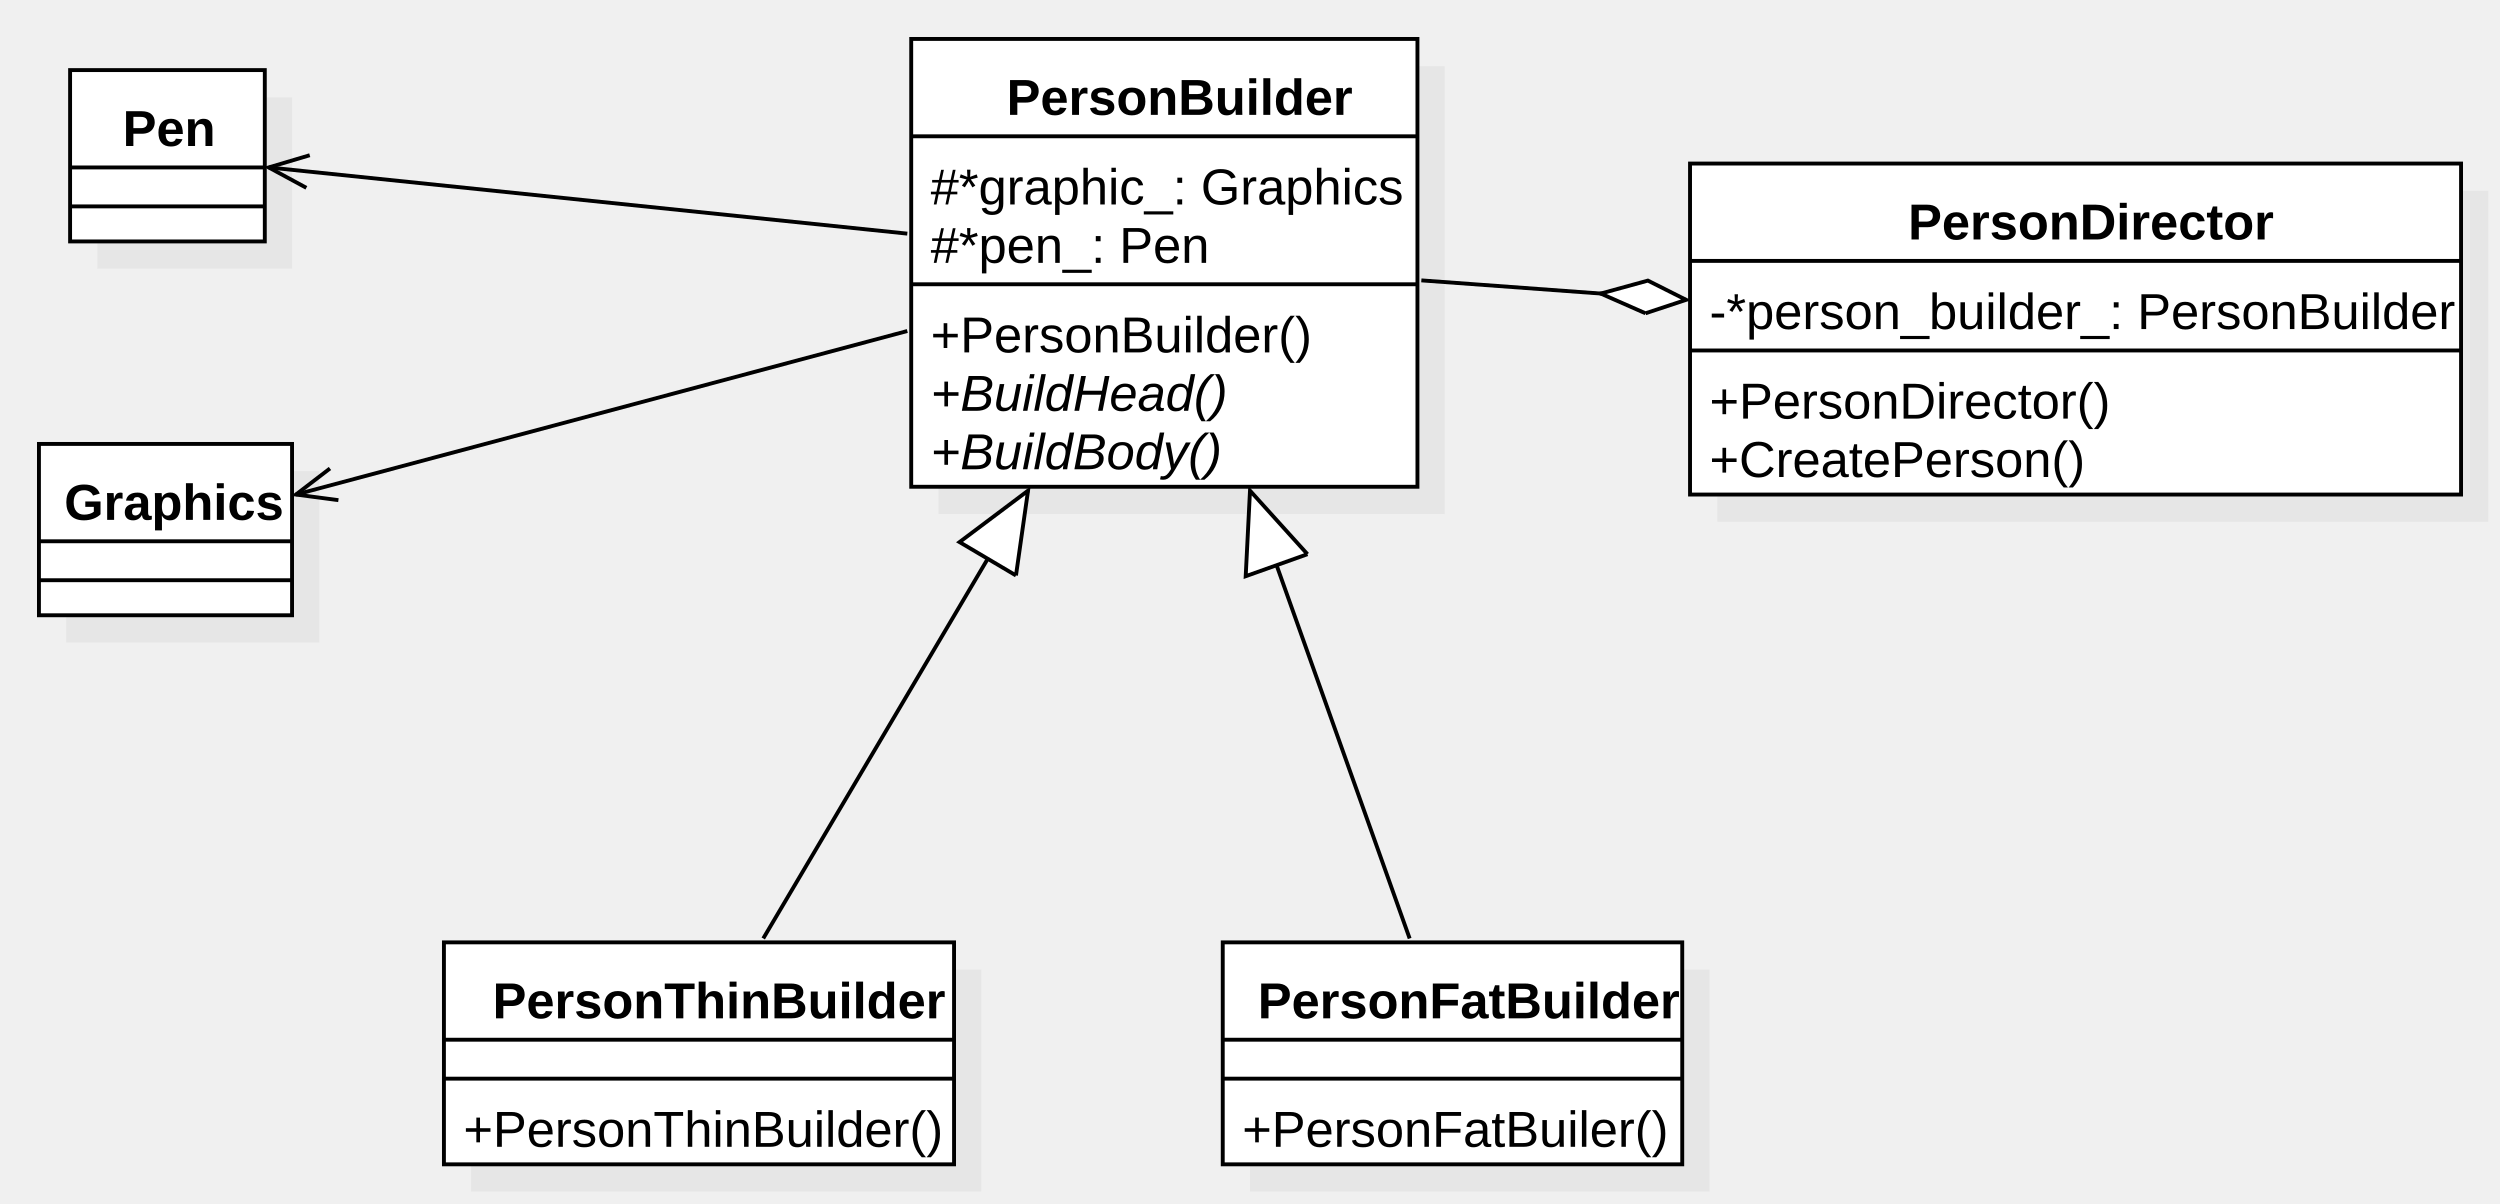
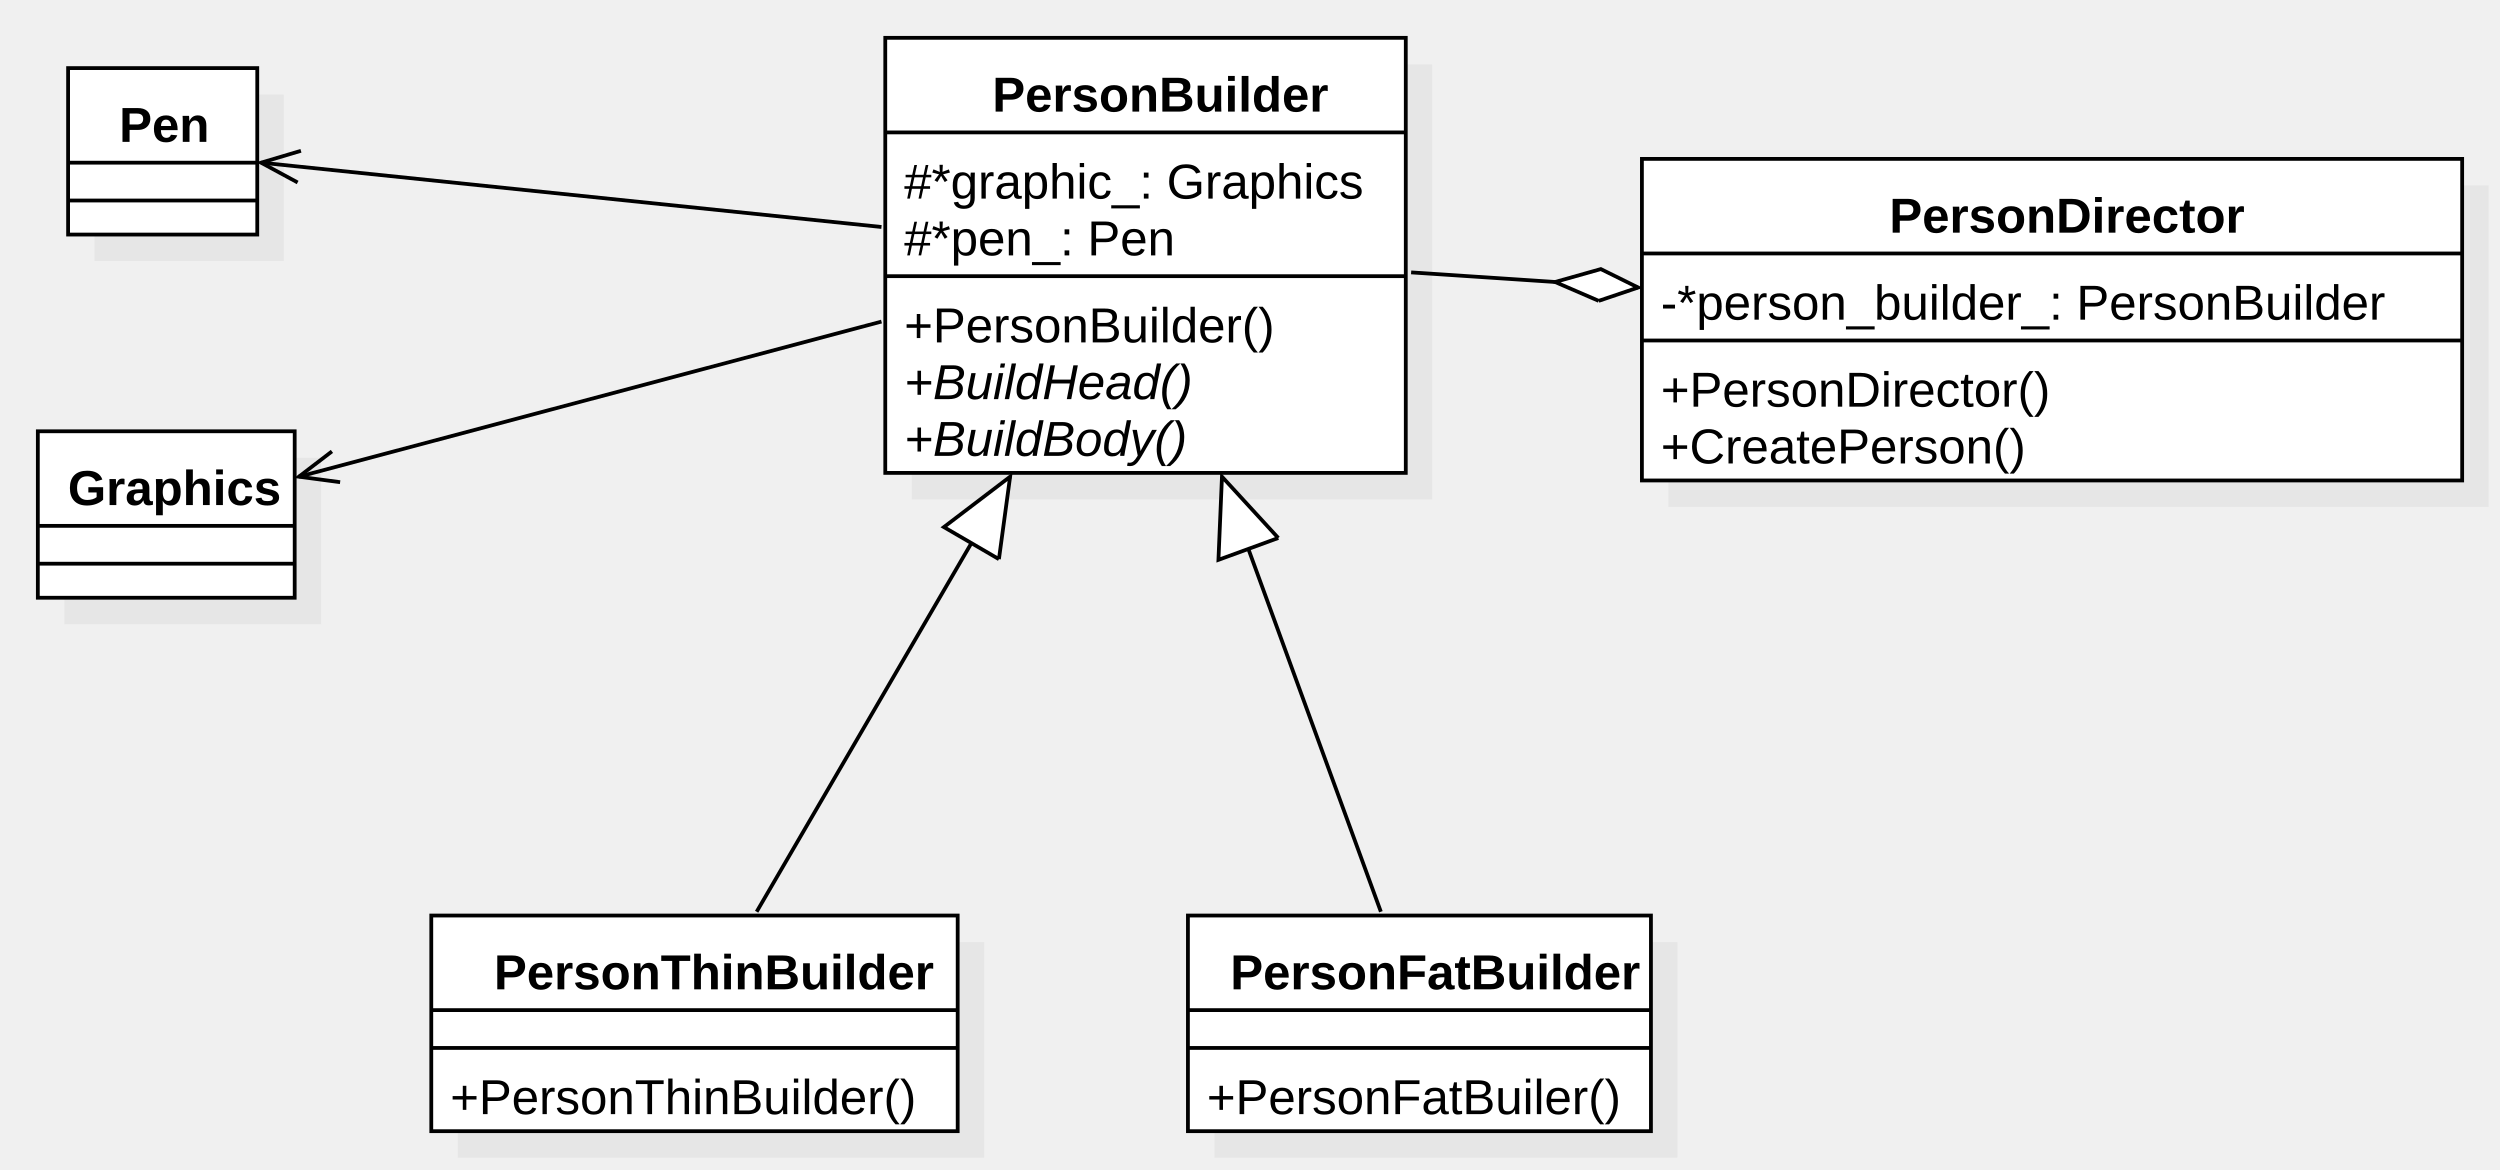
- <svg xmlns="http://www.w3.org/2000/svg" version="1.1" width="642" height="309">
+ <svg xmlns="http://www.w3.org/2000/svg" version="1.1" width="660.816" height="309">
  <defs />
  <g>
    <g transform="translate(-126,-134) scale(1,1)">
      <rect fill="#C0C0C0" stroke="none" x="151" y="159" width="50" height="44" opacity="0.2" />
    </g>
    <g transform="translate(-126,-134) scale(1,1)">
      <rect fill="#ffffff" stroke="none" x="144" y="152" width="50" height="44" />
    </g>
    <g transform="translate(-126,-134) scale(1,1)">
      <path fill="none" stroke="#000000" d="M 144 152 L 194 152 L 194 196 L 144 196 L 144 152 Z Z" stroke-miterlimit="10" />
    </g>
    <g transform="translate(-126,-134) scale(1,1)">
      <path fill="none" stroke="#000000" d="M 144 177 L 194 177" stroke-miterlimit="10" />
    </g>
    <g transform="translate(-126,-134) scale(1,1)">
      <path fill="none" stroke="#000000" d="M 144 187 L 194 187" stroke-miterlimit="10" />
    </g>
    <g transform="translate(-126,-134) scale(1,1)">
      <g>
        <path fill="none" stroke="none" />
        <text fill="#000000" stroke="none" font-family="Arial" font-size="13px" font-style="normal" font-weight="bold" text-decoration="none" x="157.5" y="171.5">Pen</text>
      </g>
    </g>
    <g transform="translate(-126,-134) scale(1,1)">
-       <rect fill="#C0C0C0" stroke="none" x="143" y="255" width="65" height="44" opacity="0.2" />
-     </g>
-     <g transform="translate(-126,-134) scale(1,1)">
-       <rect fill="#ffffff" stroke="none" x="136" y="248" width="65" height="44" />
-     </g>
-     <g transform="translate(-126,-134) scale(1,1)">
-       <path fill="none" stroke="#000000" d="M 136 248 L 201 248 L 201 292 L 136 292 L 136 248 Z Z" stroke-miterlimit="10" />
-     </g>
-     <g transform="translate(-126,-134) scale(1,1)">
-       <path fill="none" stroke="#000000" d="M 136 273 L 201 273" stroke-miterlimit="10" />
-     </g>
-     <g transform="translate(-126,-134) scale(1,1)">
-       <path fill="none" stroke="#000000" d="M 136 283 L 201 283" stroke-miterlimit="10" />
-     </g>
-     <g transform="translate(-126,-134) scale(1,1)">
-       <g>
-         <path fill="none" stroke="none" />
-         <text fill="#000000" stroke="none" font-family="Arial" font-size="13px" font-style="normal" font-weight="bold" text-decoration="none" x="142.5" y="267.5">Graphics</text>
-       </g>
-     </g>
-     <g transform="translate(-126,-134) scale(1,1)">
-       <rect fill="#C0C0C0" stroke="none" x="367" y="151" width="130" height="115" opacity="0.2" />
-     </g>
-     <g transform="translate(-126,-134) scale(1,1)">
-       <rect fill="#ffffff" stroke="none" x="360" y="144" width="130" height="115" />
-     </g>
-     <g transform="translate(-126,-134) scale(1,1)">
-       <path fill="none" stroke="#000000" d="M 360 144 L 490 144 L 490 259 L 360 259 L 360 144 Z Z" stroke-miterlimit="10" />
-     </g>
-     <g transform="translate(-126,-134) scale(1,1)">
-       <path fill="none" stroke="#000000" d="M 360 169 L 490 169" stroke-miterlimit="10" />
-     </g>
-     <g transform="translate(-126,-134) scale(1,1)">
-       <path fill="none" stroke="#000000" d="M 360 207 L 490 207" stroke-miterlimit="10" />
-     </g>
-     <g transform="translate(-126,-134) scale(1,1)">
-       <g>
-         <path fill="none" stroke="none" />
-         <text fill="#000000" stroke="none" font-family="Arial" font-size="13px" font-style="normal" font-weight="bold" text-decoration="none" x="384.5" y="163.5">PersonBuilder</text>
+       <rect fill="#C0C0C0" stroke="none" x="143" y="255" width="67.894" height="44" opacity="0.2" />
+     </g>
+     <g transform="translate(-126,-134) scale(1,1)">
+       <rect fill="#ffffff" stroke="none" x="136" y="248" width="67.894" height="44" />
+     </g>
+     <g transform="translate(-126,-134) scale(1,1)">
+       <path fill="none" stroke="#000000" d="M 136 248 L 203.894 248 L 203.894 292 L 136 292 L 136 248 Z Z" stroke-miterlimit="10" />
+     </g>
+     <g transform="translate(-126,-134) scale(1,1)">
+       <path fill="none" stroke="#000000" d="M 136 273 L 203.894 273" stroke-miterlimit="10" />
+     </g>
+     <g transform="translate(-126,-134) scale(1,1)">
+       <path fill="none" stroke="#000000" d="M 136 283 L 203.894 283" stroke-miterlimit="10" />
+     </g>
+     <g transform="translate(-126,-134) scale(1,1)">
+       <g>
+         <path fill="none" stroke="none" />
+         <text fill="#000000" stroke="none" font-family="Arial" font-size="13px" font-style="normal" font-weight="bold" text-decoration="none" x="143.947" y="267.5">Graphics</text>
+       </g>
+     </g>
+     <g transform="translate(-126,-134) scale(1,1)">
+       <rect fill="#C0C0C0" stroke="none" x="367" y="151" width="137.584" height="115" opacity="0.2" />
+     </g>
+     <g transform="translate(-126,-134) scale(1,1)">
+       <rect fill="#ffffff" stroke="none" x="360" y="144" width="137.584" height="115" />
+     </g>
+     <g transform="translate(-126,-134) scale(1,1)">
+       <path fill="none" stroke="#000000" d="M 360 144 L 497.584 144 L 497.584 259 L 360 259 L 360 144 Z Z" stroke-miterlimit="10" />
+     </g>
+     <g transform="translate(-126,-134) scale(1,1)">
+       <path fill="none" stroke="#000000" d="M 360 169 L 497.584 169" stroke-miterlimit="10" />
+     </g>
+     <g transform="translate(-126,-134) scale(1,1)">
+       <path fill="none" stroke="#000000" d="M 360 207 L 497.584 207" stroke-miterlimit="10" />
+     </g>
+     <g transform="translate(-126,-134) scale(1,1)">
+       <g>
+         <path fill="none" stroke="none" />
+         <text fill="#000000" stroke="none" font-family="Arial" font-size="13px" font-style="normal" font-weight="bold" text-decoration="none" x="388.292" y="163.5">PersonBuilder</text>
      </g>
    </g>
    <g transform="translate(-126,-134) scale(1,1)">
      <g>
        <path fill="none" stroke="none" />
        <text fill="#000000" stroke="none" font-family="Arial" font-size="13px" font-style="normal" font-weight="normal" text-decoration="none" x="365" y="186.5">#*graphic_: Graphics</text>
      </g>
    </g>
    <g transform="translate(-126,-134) scale(1,1)">
      <g>
        <path fill="none" stroke="none" />
        <text fill="#000000" stroke="none" font-family="Arial" font-size="13px" font-style="normal" font-weight="normal" text-decoration="none" x="365" y="201.5">#*pen_: Pen</text>
      </g>
    </g>
    <g transform="translate(-126,-134) scale(1,1)">
      <g>
        <path fill="none" stroke="none" />
        <text fill="#000000" stroke="none" font-family="Arial" font-size="13px" font-style="normal" font-weight="normal" text-decoration="none" x="365" y="224.5">+PersonBuilder()</text>
      </g>
    </g>
    <g transform="translate(-126,-134) scale(1,1)">
      <g>
        <path fill="none" stroke="none" />
        <text fill="#000000" stroke="none" font-family="Arial" font-size="13px" font-style="italic" font-weight="normal" text-decoration="none" x="365" y="239.5">+BuildHead()</text>
      </g>
    </g>
    <g transform="translate(-126,-134) scale(1,1)">
      <g>
        <path fill="none" stroke="none" />
        <text fill="#000000" stroke="none" font-family="Arial" font-size="13px" font-style="italic" font-weight="normal" text-decoration="none" x="365" y="254.5">+BuildBody()</text>
      </g>
    </g>
    <g transform="translate(-126,-134) scale(1,1)">
-       <rect fill="#C0C0C0" stroke="none" x="247" y="383" width="131" height="57" opacity="0.2" />
-     </g>
-     <g transform="translate(-126,-134) scale(1,1)">
-       <rect fill="#ffffff" stroke="none" x="240" y="376" width="131" height="57" />
-     </g>
-     <g transform="translate(-126,-134) scale(1,1)">
-       <path fill="none" stroke="#000000" d="M 240 376 L 371 376 L 371 433 L 240 433 L 240 376 Z Z" stroke-miterlimit="10" />
-     </g>
-     <g transform="translate(-126,-134) scale(1,1)">
-       <path fill="none" stroke="#000000" d="M 240 401 L 371 401" stroke-miterlimit="10" />
-     </g>
-     <g transform="translate(-126,-134) scale(1,1)">
-       <path fill="none" stroke="#000000" d="M 240 411 L 371 411" stroke-miterlimit="10" />
-     </g>
-     <g transform="translate(-126,-134) scale(1,1)">
-       <g>
-         <path fill="none" stroke="none" />
-         <text fill="#000000" stroke="none" font-family="Arial" font-size="13px" font-style="normal" font-weight="bold" text-decoration="none" x="252.5" y="395.5">PersonThinBuilder</text>
+       <rect fill="#C0C0C0" stroke="none" x="247" y="383" width="139.14" height="57" opacity="0.2" />
+     </g>
+     <g transform="translate(-126,-134) scale(1,1)">
+       <rect fill="#ffffff" stroke="none" x="240" y="376" width="139.14" height="57" />
+     </g>
+     <g transform="translate(-126,-134) scale(1,1)">
+       <path fill="none" stroke="#000000" d="M 240 376 L 379.14 376 L 379.14 433 L 240 433 L 240 376 Z Z" stroke-miterlimit="10" />
+     </g>
+     <g transform="translate(-126,-134) scale(1,1)">
+       <path fill="none" stroke="#000000" d="M 240 401 L 379.14 401" stroke-miterlimit="10" />
+     </g>
+     <g transform="translate(-126,-134) scale(1,1)">
+       <path fill="none" stroke="#000000" d="M 240 411 L 379.14 411" stroke-miterlimit="10" />
+     </g>
+     <g transform="translate(-126,-134) scale(1,1)">
+       <g>
+         <path fill="none" stroke="none" />
+         <text fill="#000000" stroke="none" font-family="Arial" font-size="13px" font-style="normal" font-weight="bold" text-decoration="none" x="256.57" y="395.5">PersonThinBuilder</text>
      </g>
    </g>
    <g transform="translate(-126,-134) scale(1,1)">
      <g>
        <path fill="none" stroke="none" />
        <text fill="#000000" stroke="none" font-family="Arial" font-size="13px" font-style="normal" font-weight="normal" text-decoration="none" x="245" y="428.5">+PersonThinBuilder()</text>
      </g>
    </g>
    <g transform="translate(-126,-134) scale(1,1)">
-       <rect fill="#C0C0C0" stroke="none" x="447" y="383" width="118" height="57" opacity="0.2" />
-     </g>
-     <g transform="translate(-126,-134) scale(1,1)">
-       <rect fill="#ffffff" stroke="none" x="440" y="376" width="118" height="57" />
-     </g>
-     <g transform="translate(-126,-134) scale(1,1)">
-       <path fill="none" stroke="#000000" d="M 440 376 L 558 376 L 558 433 L 440 433 L 440 376 Z Z" stroke-miterlimit="10" />
-     </g>
-     <g transform="translate(-126,-134) scale(1,1)">
-       <path fill="none" stroke="#000000" d="M 440 401 L 558 401" stroke-miterlimit="10" />
-     </g>
-     <g transform="translate(-126,-134) scale(1,1)">
-       <path fill="none" stroke="#000000" d="M 440 411 L 558 411" stroke-miterlimit="10" />
-     </g>
-     <g transform="translate(-126,-134) scale(1,1)">
-       <g>
-         <path fill="none" stroke="none" />
-         <text fill="#000000" stroke="none" font-family="Arial" font-size="13px" font-style="normal" font-weight="bold" text-decoration="none" x="449" y="395.5">PersonFatBuilder</text>
+       <rect fill="#C0C0C0" stroke="none" x="447" y="383" width="122.388" height="57" opacity="0.2" />
+     </g>
+     <g transform="translate(-126,-134) scale(1,1)">
+       <rect fill="#ffffff" stroke="none" x="440" y="376" width="122.388" height="57" />
+     </g>
+     <g transform="translate(-126,-134) scale(1,1)">
+       <path fill="none" stroke="#000000" d="M 440 376 L 562.388 376 L 562.388 433 L 440 433 L 440 376 Z Z" stroke-miterlimit="10" />
+     </g>
+     <g transform="translate(-126,-134) scale(1,1)">
+       <path fill="none" stroke="#000000" d="M 440 401 L 562.388 401" stroke-miterlimit="10" />
+     </g>
+     <g transform="translate(-126,-134) scale(1,1)">
+       <path fill="none" stroke="#000000" d="M 440 411 L 562.388 411" stroke-miterlimit="10" />
+     </g>
+     <g transform="translate(-126,-134) scale(1,1)">
+       <g>
+         <path fill="none" stroke="none" />
+         <text fill="#000000" stroke="none" font-family="Arial" font-size="13px" font-style="normal" font-weight="bold" text-decoration="none" x="451.194" y="395.5">PersonFatBuilder</text>
      </g>
    </g>
    <g transform="translate(-126,-134) scale(1,1)">
      <g>
        <path fill="none" stroke="none" />
        <text fill="#000000" stroke="none" font-family="Arial" font-size="13px" font-style="normal" font-weight="normal" text-decoration="none" x="445" y="428.5">+PersonFatBuiler()</text>
      </g>
    </g>
    <g transform="translate(-126,-134) scale(1,1)">
-       <path fill="none" stroke="#000000" d="M 322 375 L 390 260" stroke-miterlimit="10" />
-     </g>
-     <g transform="translate(-126,-134) scale(1,1)">
-       <path fill="#FFFFFF" stroke="none" d="M 386.902 281.781 L 390 260 L 372.408 273.21" />
-     </g>
-     <g transform="translate(-126,-134) scale(1,1)">
-       <path fill="none" stroke="#000000" d="M 386.902 281.781 L 390 260 L 372.408 273.21 L 386.902 281.781" stroke-miterlimit="10" />
-     </g>
-     <g transform="translate(-126,-134) scale(1,1)">
-       <path fill="none" stroke="#000000" d="M 488 375 L 447 260" stroke-miterlimit="10" />
-     </g>
-     <g transform="translate(-126,-134) scale(1,1)">
-       <path fill="#FFFFFF" stroke="none" d="M 461.756 276.318 L 447 260 L 445.895 281.972" />
-     </g>
-     <g transform="translate(-126,-134) scale(1,1)">
-       <path fill="none" stroke="#000000" d="M 461.756 276.318 L 447 260 L 445.895 281.972 L 461.756 276.318" stroke-miterlimit="10" />
-     </g>
-     <g transform="translate(-126,-134) scale(1,1)">
-       <rect fill="#C0C0C0" stroke="none" x="567" y="183" width="198" height="85" opacity="0.2" />
-     </g>
-     <g transform="translate(-126,-134) scale(1,1)">
-       <rect fill="#ffffff" stroke="none" x="560" y="176" width="198" height="85" />
-     </g>
-     <g transform="translate(-126,-134) scale(1,1)">
-       <path fill="none" stroke="#000000" d="M 560 176 L 758 176 L 758 261 L 560 261 L 560 176 Z Z" stroke-miterlimit="10" />
-     </g>
-     <g transform="translate(-126,-134) scale(1,1)">
-       <path fill="none" stroke="#000000" d="M 560 201 L 758 201" stroke-miterlimit="10" />
-     </g>
-     <g transform="translate(-126,-134) scale(1,1)">
-       <path fill="none" stroke="#000000" d="M 560 224 L 758 224" stroke-miterlimit="10" />
-     </g>
-     <g transform="translate(-126,-134) scale(1,1)">
-       <g>
-         <path fill="none" stroke="none" />
-         <text fill="#000000" stroke="none" font-family="Arial" font-size="13px" font-style="normal" font-weight="bold" text-decoration="none" x="616" y="195.5">PersonDirector</text>
+       <path fill="none" stroke="#000000" d="M 326 375 L 393 260" stroke-miterlimit="10" />
+     </g>
+     <g transform="translate(-126,-134) scale(1,1)">
+       <path fill="#FFFFFF" stroke="none" d="M 390.043 281.8 L 393 260 L 375.494 273.324" />
+     </g>
+     <g transform="translate(-126,-134) scale(1,1)">
+       <path fill="none" stroke="#000000" d="M 390.043 281.8 L 393 260 L 375.494 273.324 L 390.043 281.8" stroke-miterlimit="10" />
+     </g>
+     <g transform="translate(-126,-134) scale(1,1)">
+       <path fill="none" stroke="#000000" d="M 491 375 L 449 260" stroke-miterlimit="10" />
+     </g>
+     <g transform="translate(-126,-134) scale(1,1)">
+       <path fill="#FFFFFF" stroke="none" d="M 463.881 276.204 L 449 260 L 448.065 281.98" />
+     </g>
+     <g transform="translate(-126,-134) scale(1,1)">
+       <path fill="none" stroke="#000000" d="M 463.881 276.204 L 449 260 L 448.065 281.98 L 463.881 276.204" stroke-miterlimit="10" />
+     </g>
+     <g transform="translate(-126,-134) scale(1,1)">
+       <rect fill="#C0C0C0" stroke="none" x="567" y="183" width="216.816" height="85" opacity="0.2" />
+     </g>
+     <g transform="translate(-126,-134) scale(1,1)">
+       <rect fill="#ffffff" stroke="none" x="560" y="176" width="216.816" height="85" />
+     </g>
+     <g transform="translate(-126,-134) scale(1,1)">
+       <path fill="none" stroke="#000000" d="M 560 176 L 776.816 176 L 776.816 261 L 560 261 L 560 176 Z Z" stroke-miterlimit="10" />
+     </g>
+     <g transform="translate(-126,-134) scale(1,1)">
+       <path fill="none" stroke="#000000" d="M 560 201 L 776.816 201" stroke-miterlimit="10" />
+     </g>
+     <g transform="translate(-126,-134) scale(1,1)">
+       <path fill="none" stroke="#000000" d="M 560 224 L 776.816 224" stroke-miterlimit="10" />
+     </g>
+     <g transform="translate(-126,-134) scale(1,1)">
+       <g>
+         <path fill="none" stroke="none" />
+         <text fill="#000000" stroke="none" font-family="Arial" font-size="13px" font-style="normal" font-weight="bold" text-decoration="none" x="625.408" y="195.5">PersonDirector</text>
      </g>
    </g>
    <g transform="translate(-126,-134) scale(1,1)">
      <g>
        <path fill="none" stroke="none" />
        <text fill="#000000" stroke="none" font-family="Arial" font-size="13px" font-style="normal" font-weight="normal" text-decoration="none" x="565" y="218.5">-*person_builder_: PersonBuilder</text>
      </g>
    </g>
    <g transform="translate(-126,-134) scale(1,1)">
      <g>
        <path fill="none" stroke="none" />
        <text fill="#000000" stroke="none" font-family="Arial" font-size="13px" font-style="normal" font-weight="normal" text-decoration="none" x="565" y="241.5">+PersonDirector()</text>
      </g>
    </g>
    <g transform="translate(-126,-134) scale(1,1)">
      <g>
        <path fill="none" stroke="none" />
        <text fill="#000000" stroke="none" font-family="Arial" font-size="13px" font-style="normal" font-weight="normal" text-decoration="none" x="565" y="256.5">+CreatePerson()</text>
      </g>
    </g>
    <g transform="translate(-126,-134) scale(1,1)">
-       <path fill="none" stroke="#000000" d="M 491 206 L 559 211" stroke-miterlimit="10" />
-     </g>
-     <g transform="translate(-126,-134) scale(1,1)">
-       <path fill="#FFFFFF" stroke="none" d="M 548.556 214.453 L 559 211 L 549.173 206.057 L 537.059 209.387" />
-     </g>
-     <g transform="translate(-126,-134) scale(1,1)">
-       <path fill="none" stroke="#000000" d="M 548.556 214.453 L 559 211 L 549.173 206.057 L 537.059 209.387 L 548.556 214.453" stroke-miterlimit="10" />
+       <path fill="none" stroke="#000000" d="M 499 206 L 559 210" stroke-miterlimit="10" />
+     </g>
+     <g transform="translate(-126,-134) scale(1,1)">
+       <path fill="#FFFFFF" stroke="none" d="M 548.58 213.524 L 559 210 L 549.14 205.124 L 537.049 208.537" />
+     </g>
+     <g transform="translate(-126,-134) scale(1,1)">
+       <path fill="none" stroke="#000000" d="M 548.58 213.524 L 559 210 L 549.14 205.124 L 537.049 208.537 L 548.58 213.524" stroke-miterlimit="10" />
    </g>
    <g transform="translate(-126,-134) scale(1,1)">
      <path fill="none" stroke="#000000" d="M 359 194 L 195 177" stroke-miterlimit="10" />
    </g>
    <g transform="translate(-126,-134) scale(1,1)">
      <path fill="none" stroke="#000000" d="M 205.543 173.861 L 195 177 L 204.674 182.235" stroke-miterlimit="10" />
    </g>
    <g transform="translate(-126,-134) scale(1,1)">
-       <path fill="none" stroke="#000000" d="M 359 219 L 202 261" stroke-miterlimit="10" />
-     </g>
-     <g transform="translate(-126,-134) scale(1,1)">
-       <path fill="none" stroke="#000000" d="M 210.73 254.307 L 202 261 L 212.905 262.44" stroke-miterlimit="10" />
+       <path fill="none" stroke="#000000" d="M 359 219 L 205 260" stroke-miterlimit="10" />
+     </g>
+     <g transform="translate(-126,-134) scale(1,1)">
+       <path fill="none" stroke="#000000" d="M 213.738 253.318 L 205 260 L 215.904 261.453" stroke-miterlimit="10" />
    </g>
  </g>
</svg>
